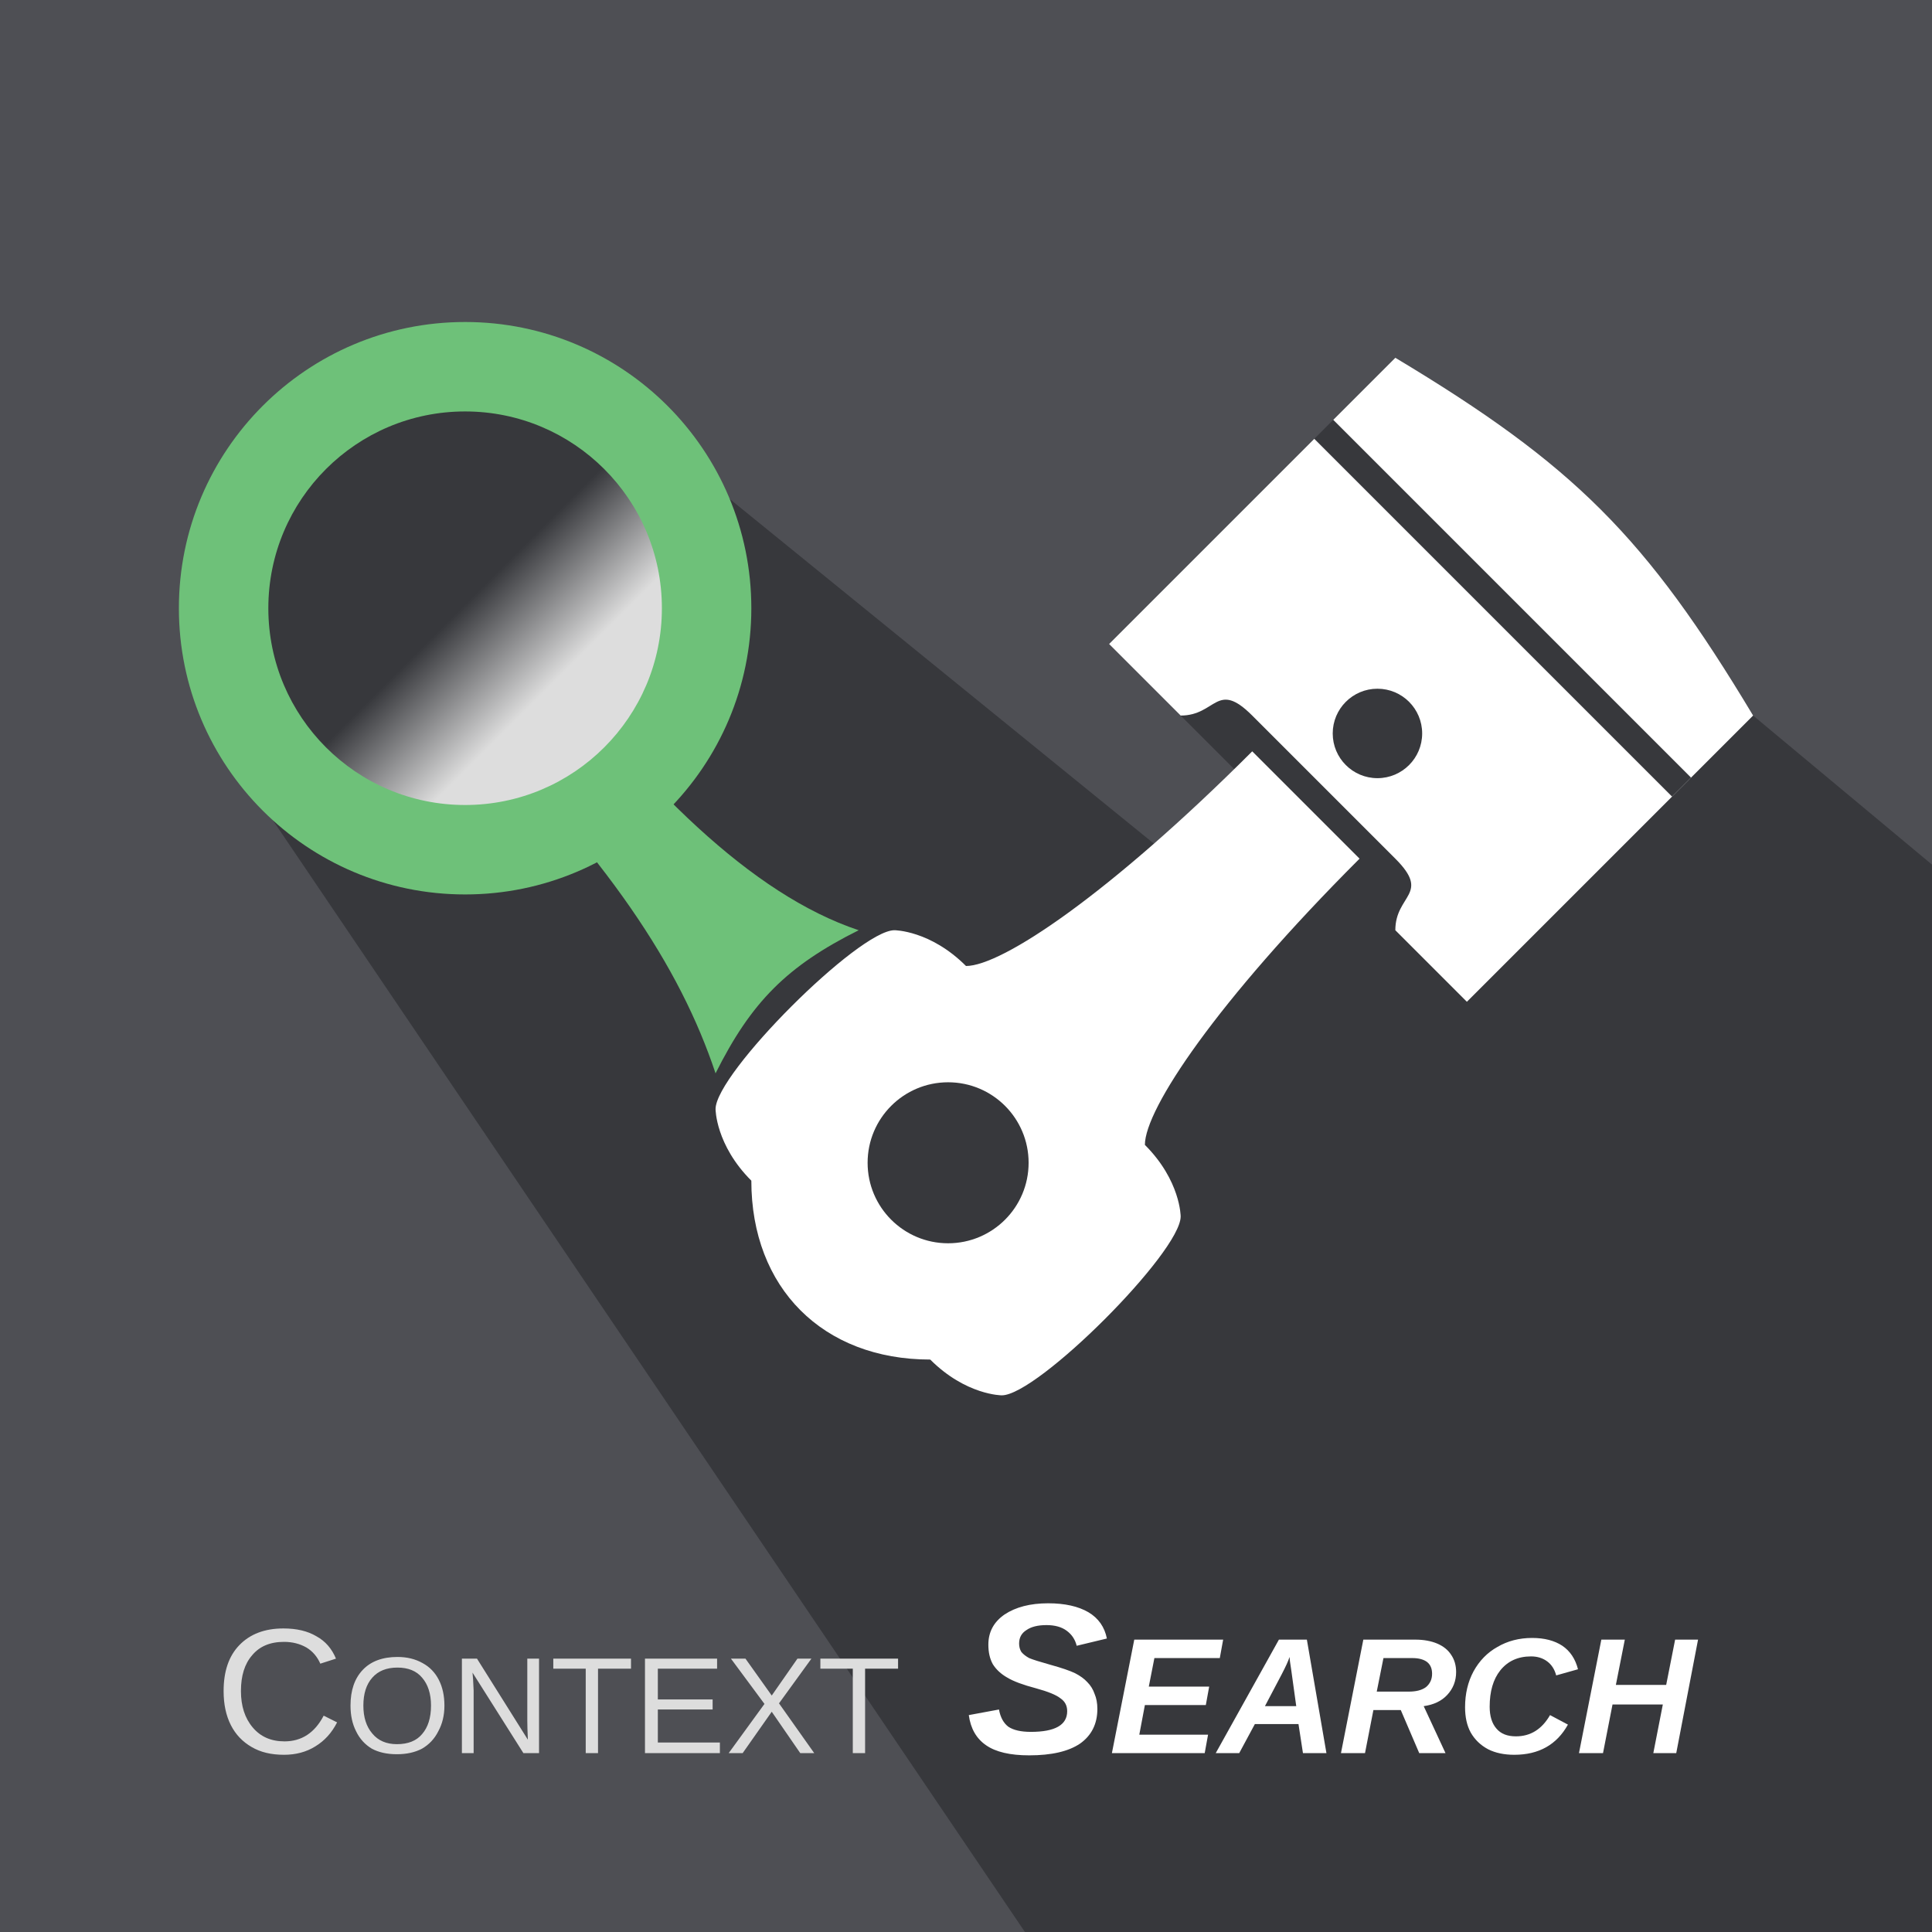
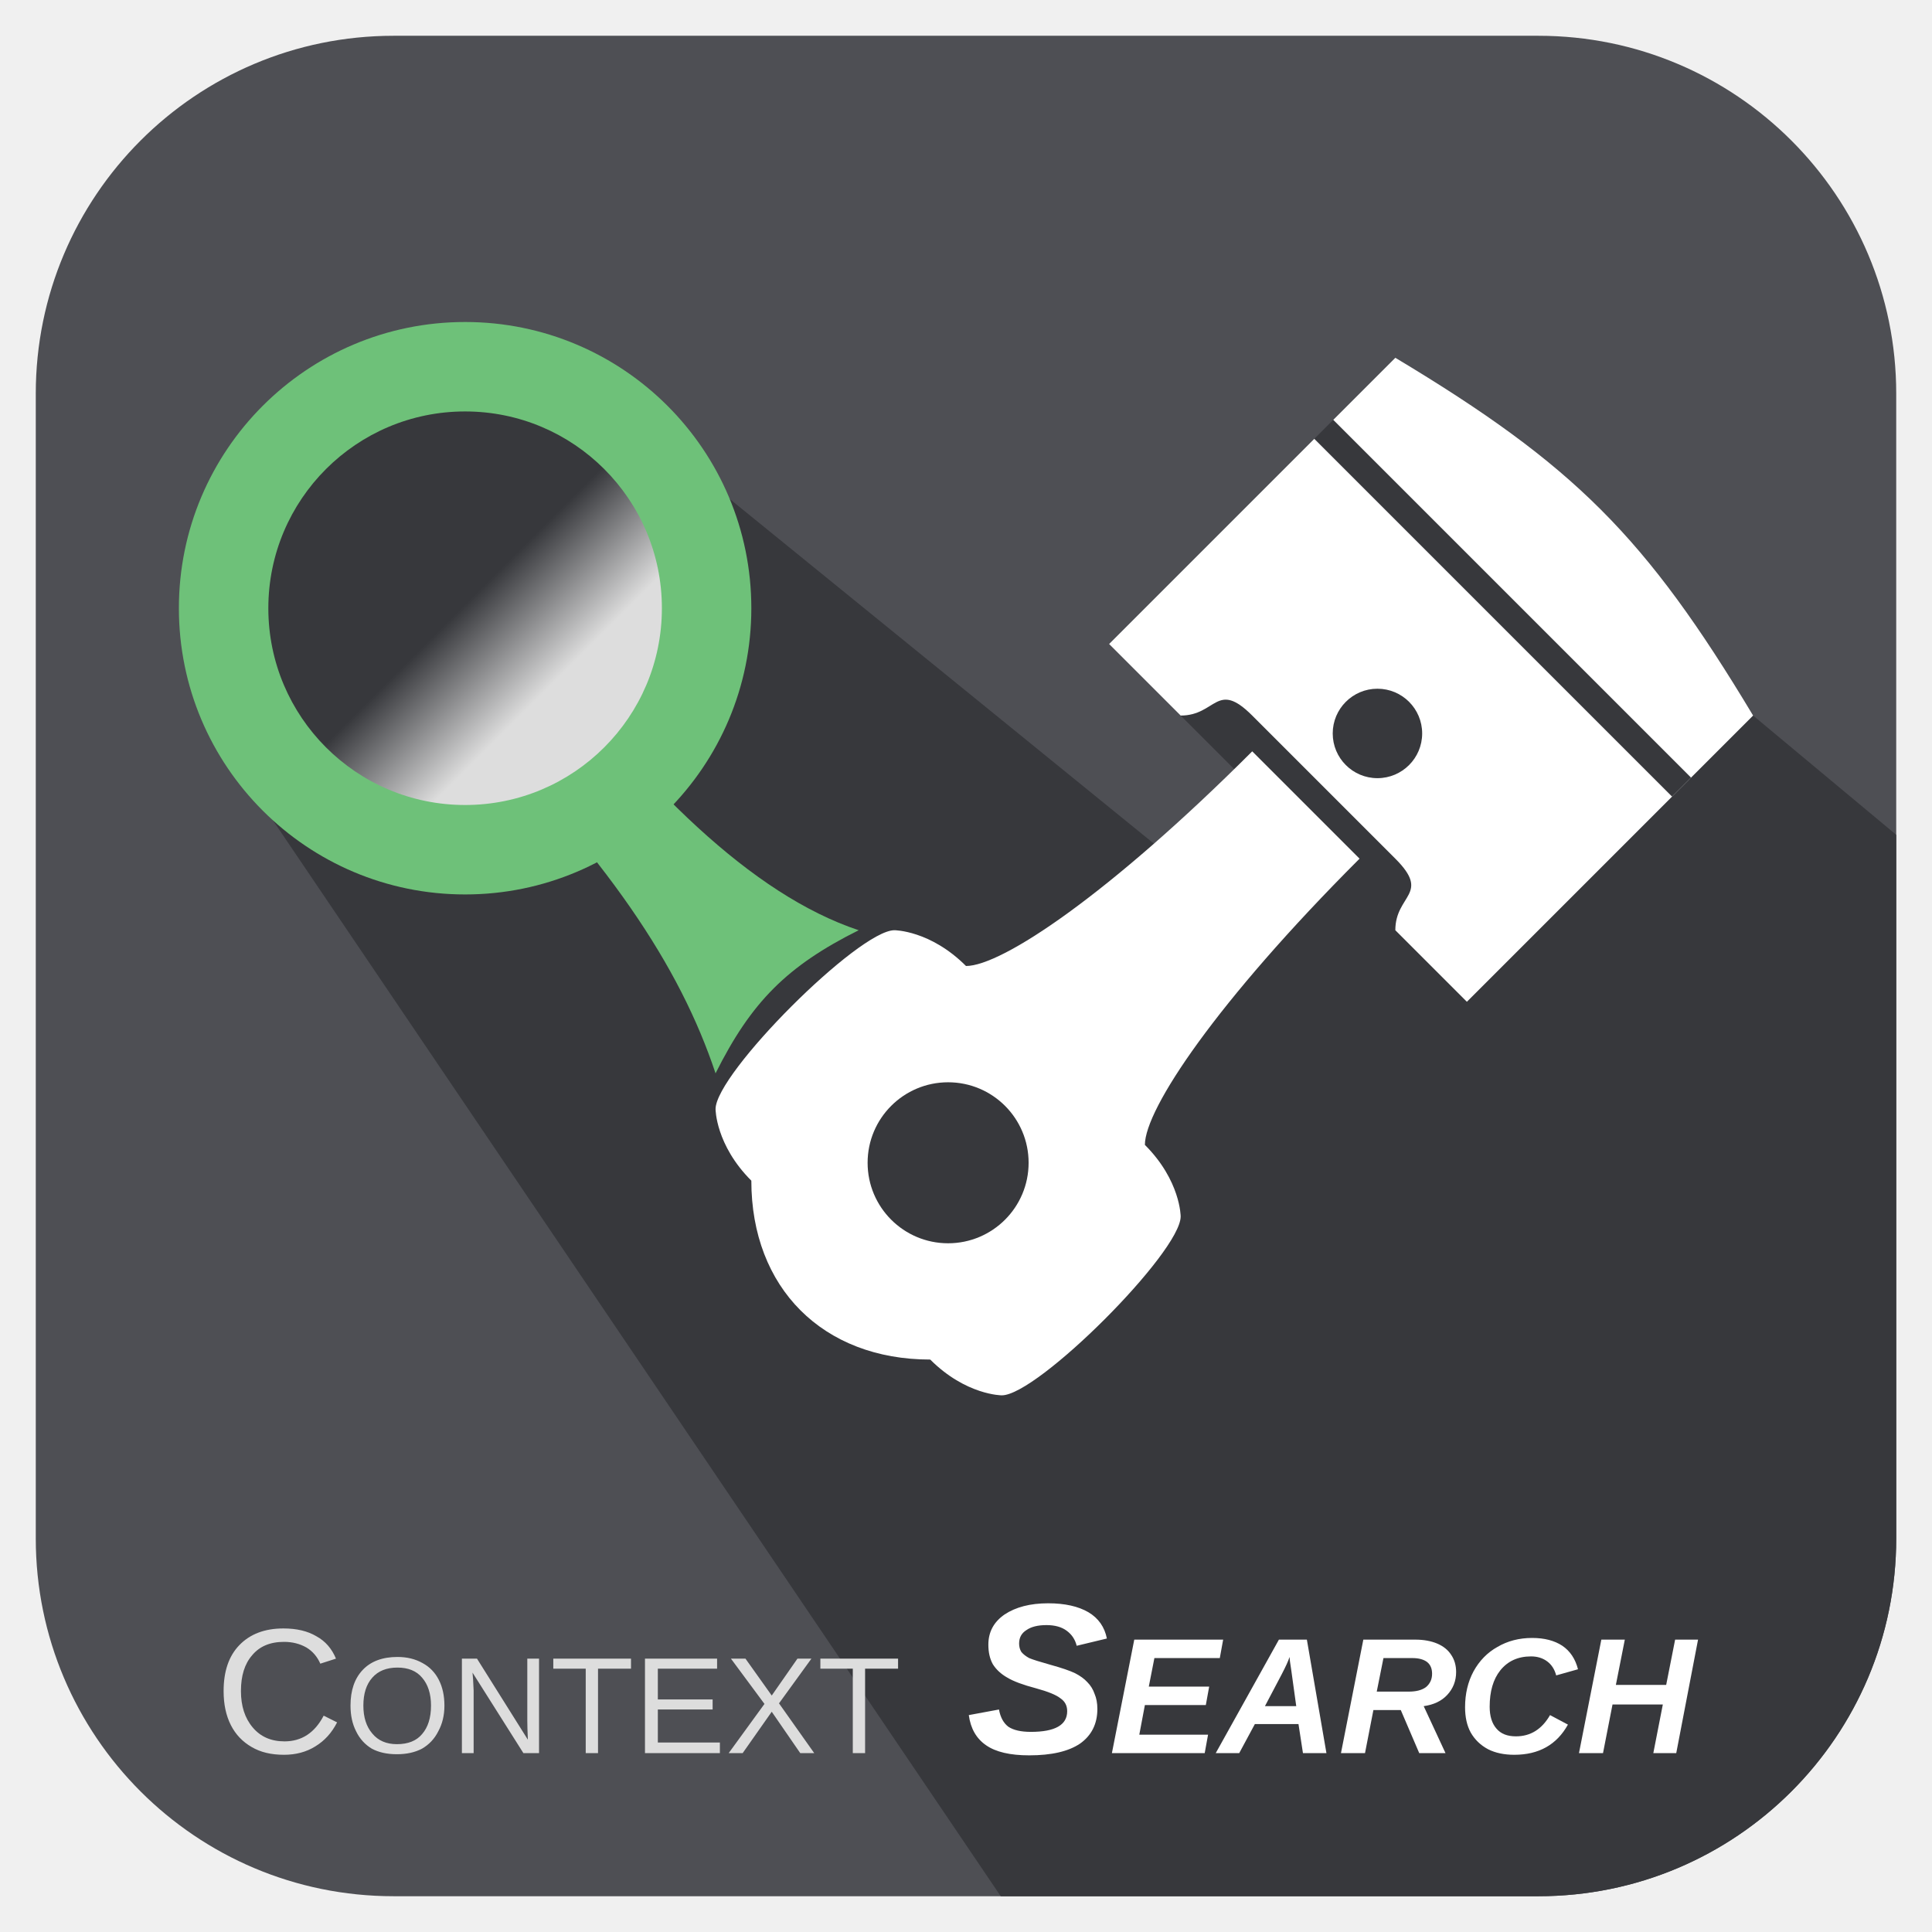
<svg xmlns="http://www.w3.org/2000/svg" width="800" height="800" viewBox="0 0 54 54" fill="white">
  <style>
		.text { 
			fill:#ddd;
			font-family:Arial;
			font-size:5px;
			font-variant:small-caps;
		}
	</style>
  <defs>
    <linearGradient id="grad1" gradientTransform="rotate(45)">
      <stop offset="70%" style="stop-color:#37383c;stop-opacity:1" />
      <stop offset="100%" style="stop-color:#ddd;stop-opacity:1" />
    </linearGradient>
+     <mask id="rc" x="0" y="0" width="54" height="54">
+       <rect id="rounded-rectangle" x="1" y="1" height="52" width="52" rx="10" fill="white" />
+     </mask>
  </defs>
  <mask id="piston">
-     <rect width="60" height="60" fill="white" />
+     <rect width="54" height="54" fill="white" />
    <circle cx="26.5" cy="32.5" r="2.25" fill="black" />
    <circle cx="38.5" cy="20.5" r="1.25" fill="black" />
    <path d="M 36 11 L 47 22" stroke="black" stroke-width=".75" />
  </mask>
-   <rect width="60" height="60" style="fill:#4e4f54" />
-   <path d="M 49 20 L 55 25 L 54 56 L 30 56 L 7 22 L 18 12 L 34 25 L 36 23 L 31 18 L 39 10 Z" fill="#37383c" />
+   <rect width="54" height="54" style="fill:#4e4f54" mask="url(#rc)" />
+   <path d="M 49 20 L 55 25 L 54 56 L 30 56 L 7 22 L 18 12 L 34 25 L 36 23 L 31 18 L 39 10 Z" fill="#37383c" mask="url(#rc)" />
  <path d="M 39 10 C 44 13 46 15 49 20 L 41 28 L 39 26 C 39 25 40 25 39 24 L 35 20 C 34 19 34 20 33 20 L 33 20 L 31 18 Z M 35 21 L 38 24 C 34 28 32 31 32 32 C 33 33 33 34 33 34 C 33 35 29 39 28 39 C 28 39 27 39 26 38 C 23 38 21 36 21 33 L 21 33 C 20 32 20 31 20 31 C 20 30 24 26 25 26 C 25 26 26 26 27 27 C 28 27 31 25 35 21" mask="url(#piston)" />
  <circle cx="13" cy="17" r="8" fill="#6ec179" />
  <path d="M 24 26 C 22 27 21 28 20 30 C 19 27 17 24 13 20 L 15 18 C 18 22 21 25 24 26" fill="#6ec179" />
  <circle cx="13" cy="17" r="5.5" fill="url(#grad1)" />
  <text x="6" y="49" class="text">Context</text>
  <text x="27" y="49" class="text" style="font-size:6px;font-style:italic;font-weight:bold;fill:white">Search</text>
</svg>
